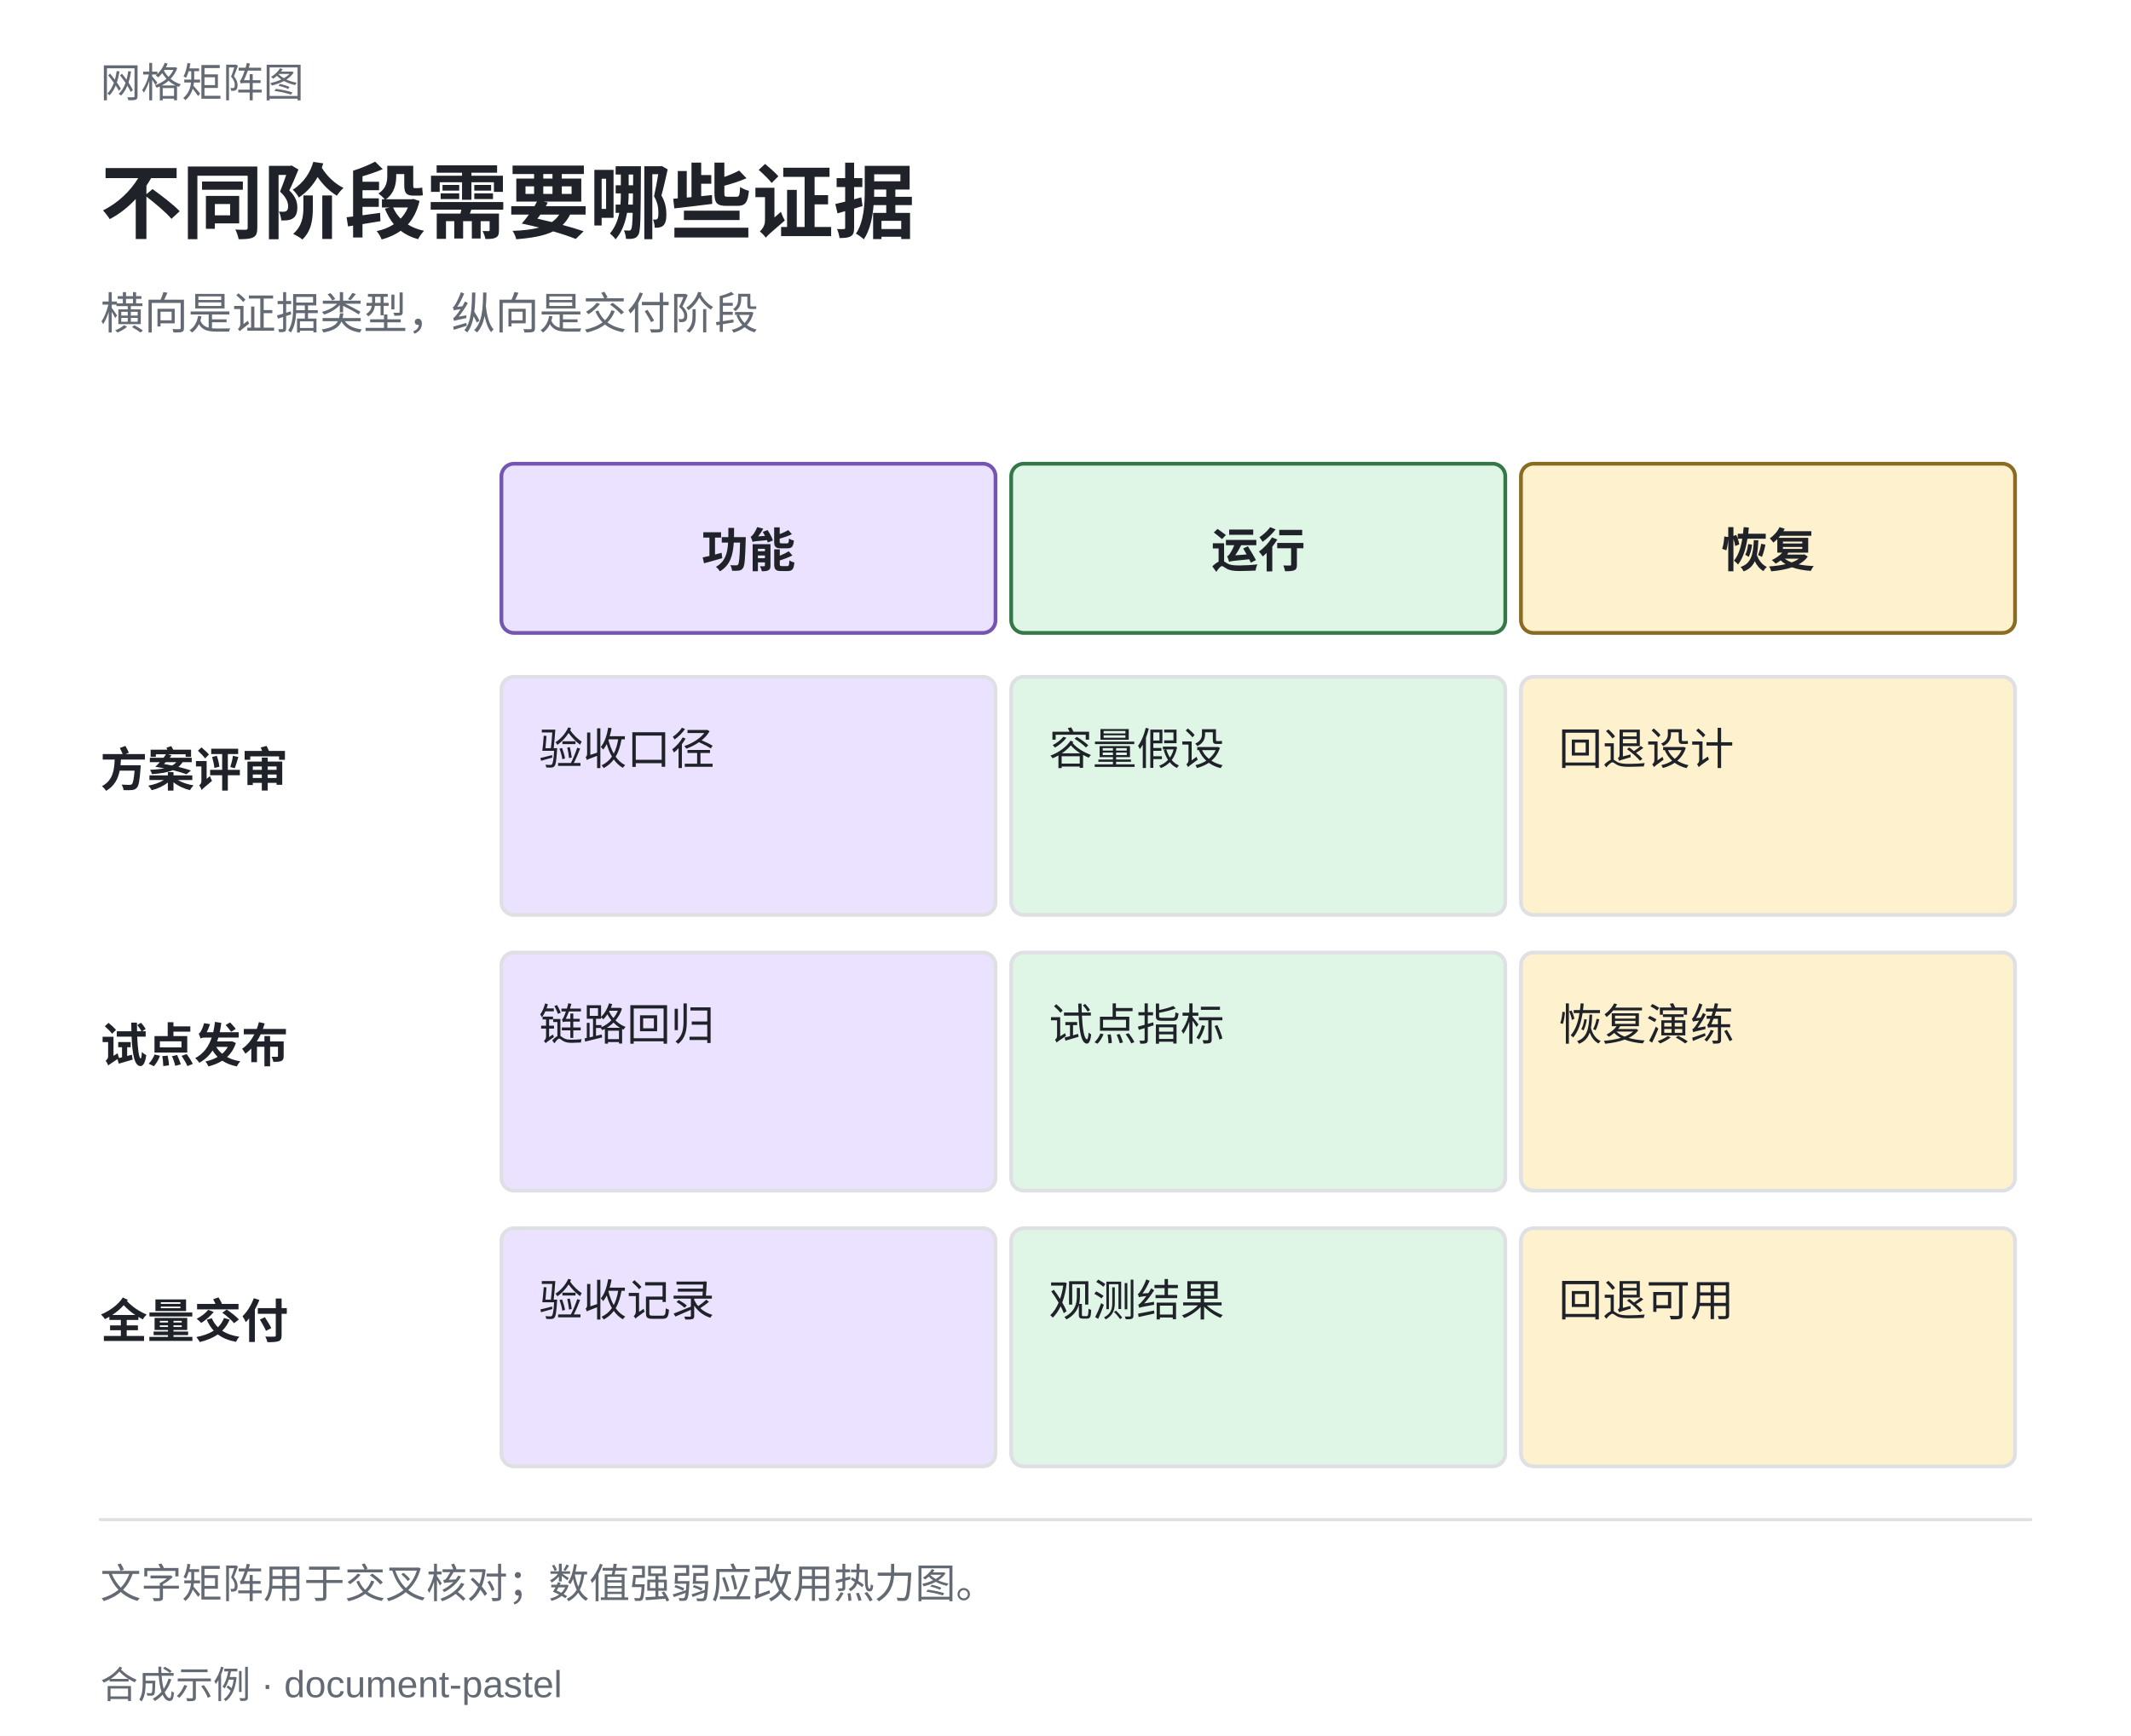
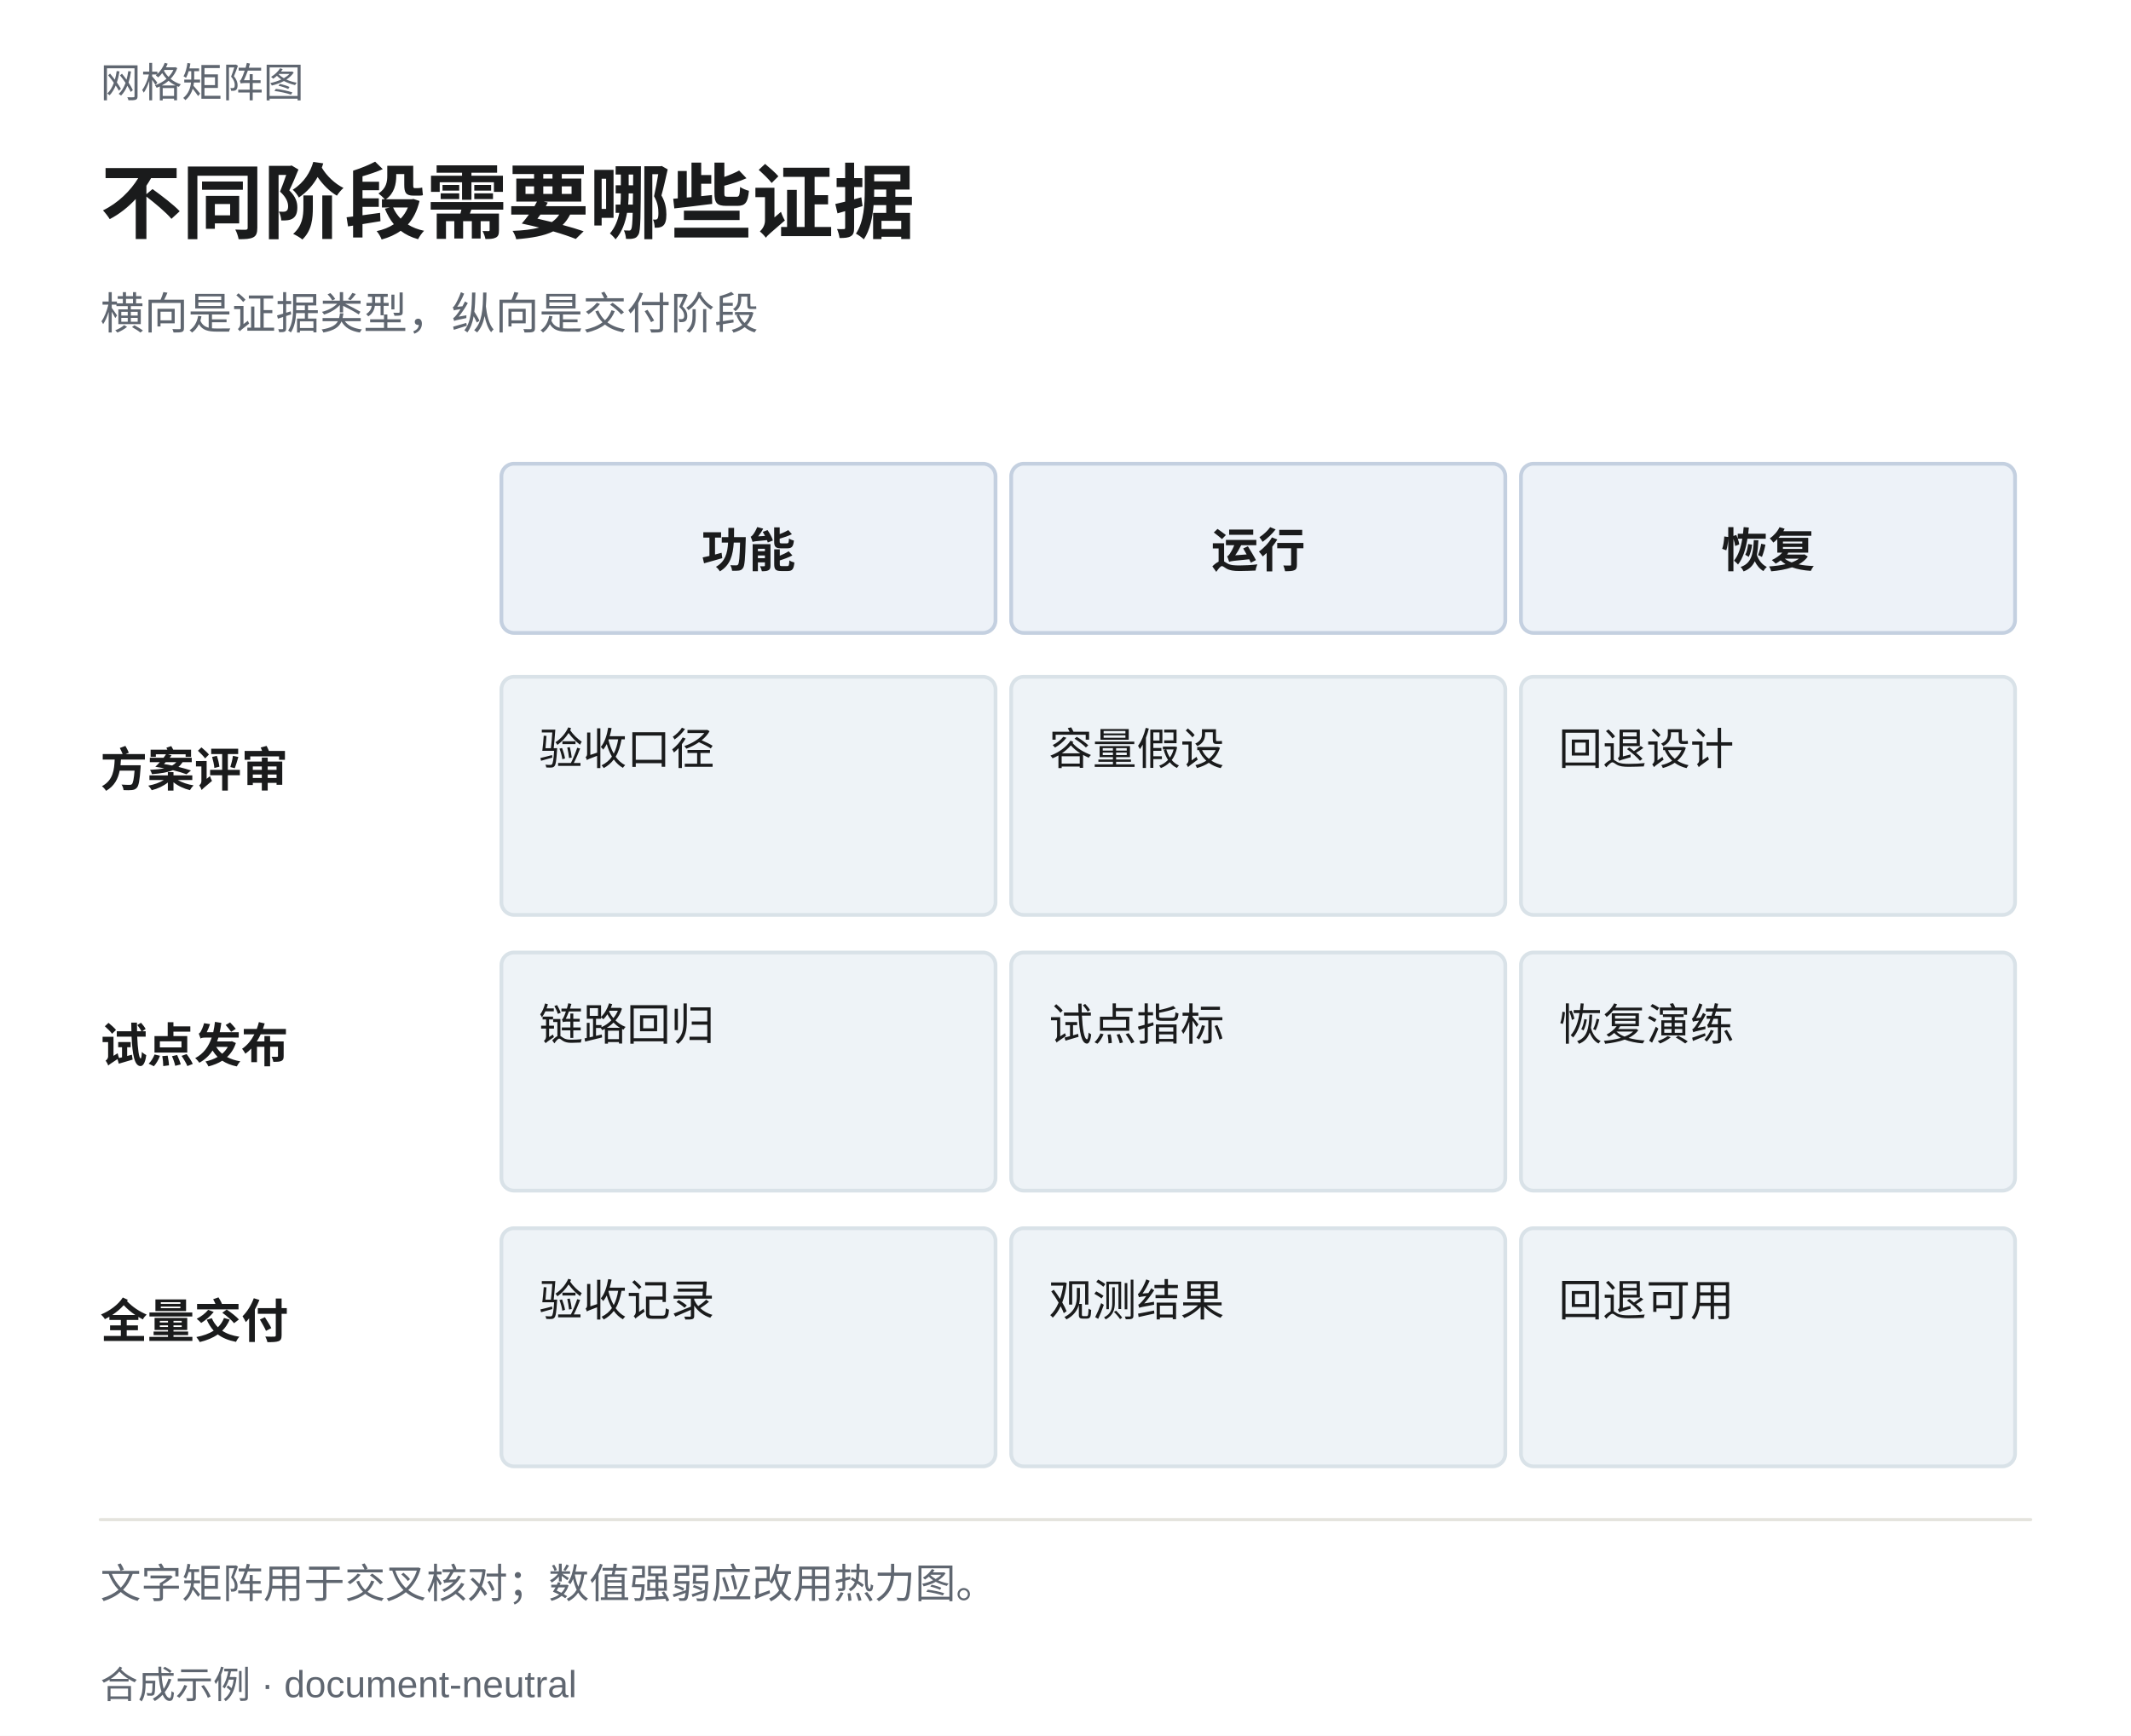
<svg xmlns="http://www.w3.org/2000/svg" width="680" height="554" viewBox="0 0 680 554" role="img">
  <defs>
    <marker id="arrow" viewBox="0 0 10 10" refX="8" refY="5" markerWidth="6" markerHeight="6" orient="auto">
-       <path d="M1 1 L8 5 L1 9" fill="none" stroke="#707680" stroke-width="1.5" />
+       <path d="M1 1 L8 5 L1 9" fill="none" stroke="#5F6670" stroke-width="1.5" />
    </marker>
  </defs>
-   <rect width="680" height="100%" fill="white" />
+   <rect width="680" height="100%" fill="#FFFFFF" />
  <g font-family="Arial, PingFang SC, Noto Sans CJK SC, sans-serif">
-     <text x="32" y="31.0" font-size="13" fill="#646A73" font-weight="400" text-anchor="start">网格矩阵图</text>
-     <text x="32" y="74.0" font-size="26" fill="#1F2329" font-weight="600" text-anchor="start">不同阶段需要哪些证据</text>
-     <text x="32" y="105.0" font-size="14" fill="#646A73" font-weight="400" text-anchor="start">横向是证据类型，纵向是交付阶段</text>
-     <rect x="160.0" y="148" width="157.667" height="54" rx="4" fill="#EAE2FE" stroke="#7456B2" stroke-width="1.2" />
-     <text x="238.833" y="181.0" font-size="15" fill="#1F2329" font-weight="600" text-anchor="middle">功能</text>
-     <rect x="322.667" y="148" width="157.667" height="54" rx="4" fill="#DFF5E5" stroke="#367747" stroke-width="1.2" />
-     <text x="401.5" y="181.0" font-size="15" fill="#1F2329" font-weight="600" text-anchor="middle">运行</text>
-     <rect x="485.333" y="148" width="157.667" height="54" rx="4" fill="#FEF1CE" stroke="#896B21" stroke-width="1.2" />
-     <text x="564.167" y="181.0" font-size="15" fill="#1F2329" font-weight="600" text-anchor="middle">恢复</text>
-     <text x="32" y="251.0" font-size="15" fill="#1F2329" font-weight="600" text-anchor="start">方案评审</text>
-     <rect x="160.0" y="216" width="157.667" height="76" rx="4" fill="#EAE2FE" stroke="#DEE0E3" stroke-width="1.2" />
-     <text x="172.0" y="244.0" font-size="14" fill="#1F2329" font-weight="400" text-anchor="start">验收口径</text>
-     <rect x="322.667" y="216" width="157.667" height="76" rx="4" fill="#DFF5E5" stroke="#DEE0E3" stroke-width="1.2" />
-     <text x="334.667" y="244.0" font-size="14" fill="#1F2329" font-weight="400" text-anchor="start">容量假设</text>
-     <rect x="485.333" y="216" width="157.667" height="76" rx="4" fill="#FEF1CE" stroke="#DEE0E3" stroke-width="1.2" />
-     <text x="497.333" y="244.0" font-size="14" fill="#1F2329" font-weight="400" text-anchor="start">回退设计</text>
-     <text x="32" y="339.0" font-size="15" fill="#1F2329" font-weight="600" text-anchor="start">试点发布</text>
-     <rect x="160.0" y="304" width="157.667" height="76" rx="4" fill="#EAE2FE" stroke="#DEE0E3" stroke-width="1.2" />
-     <text x="172.0" y="332.0" font-size="14" fill="#1F2329" font-weight="400" text-anchor="start">链路回归</text>
-     <rect x="322.667" y="304" width="157.667" height="76" rx="4" fill="#DFF5E5" stroke="#DEE0E3" stroke-width="1.2" />
-     <text x="334.667" y="332.0" font-size="14" fill="#1F2329" font-weight="400" text-anchor="start">试点指标</text>
-     <rect x="485.333" y="304" width="157.667" height="76" rx="4" fill="#FEF1CE" stroke="#DEE0E3" stroke-width="1.2" />
-     <text x="497.333" y="332.0" font-size="14" fill="#1F2329" font-weight="400" text-anchor="start">恢复演练</text>
-     <text x="32" y="427.0" font-size="15" fill="#1F2329" font-weight="600" text-anchor="start">全量交付</text>
-     <rect x="160.0" y="392" width="157.667" height="76" rx="4" fill="#EAE2FE" stroke="#DEE0E3" stroke-width="1.2" />
-     <text x="172.0" y="420.0" font-size="14" fill="#1F2329" font-weight="400" text-anchor="start">验收记录</text>
-     <rect x="322.667" y="392" width="157.667" height="76" rx="4" fill="#DFF5E5" stroke="#DEE0E3" stroke-width="1.2" />
-     <text x="334.667" y="420.0" font-size="14" fill="#1F2329" font-weight="400" text-anchor="start">观测结果</text>
-     <rect x="485.333" y="392" width="157.667" height="76" rx="4" fill="#FEF1CE" stroke="#DEE0E3" stroke-width="1.2" />
-     <text x="497.333" y="420.0" font-size="14" fill="#1F2329" font-weight="400" text-anchor="start">回退可用</text>
-     <path d="M32 485 H648" fill="none" stroke="#DEE0E3" stroke-width="1" stroke-linecap="round" stroke-linejoin="round" />
-     <text x="32" y="510.0" font-size="13" fill="#646A73" font-weight="400" text-anchor="start">文字矩阵用于交叉核对；数值强弱应改用热力图。</text>
-     <text x="32" y="542.0" font-size="12" fill="#646A73" font-weight="400" text-anchor="start">合成示例 · document-pastel</text>
+     <text x="32" y="31.0" font-size="13" fill="#5F6670" font-weight="400" text-anchor="start">网格矩阵图</text>
+     <text x="32" y="74.0" font-size="26" fill="#1A1B1C" font-weight="600" text-anchor="start">不同阶段需要哪些证据</text>
+     <text x="32" y="105.0" font-size="14" fill="#5F6670" font-weight="400" text-anchor="start">横向是证据类型，纵向是交付阶段</text>
+     <rect x="160.0" y="148" width="157.667" height="54" rx="4" fill="#EDF2F8" stroke="#C4D0E0" stroke-width="1.2" />
+     <text x="238.833" y="181.0" font-size="15" fill="#1A1B1C" font-weight="600" text-anchor="middle">功能</text>
+     <rect x="322.667" y="148" width="157.667" height="54" rx="4" fill="#EDF2F8" stroke="#C4D0E0" stroke-width="1.2" />
+     <text x="401.5" y="181.0" font-size="15" fill="#1A1B1C" font-weight="600" text-anchor="middle">运行</text>
+     <rect x="485.333" y="148" width="157.667" height="54" rx="4" fill="#EDF2F8" stroke="#C4D0E0" stroke-width="1.2" />
+     <text x="564.167" y="181.0" font-size="15" fill="#1A1B1C" font-weight="600" text-anchor="middle">恢复</text>
+     <text x="32" y="251.0" font-size="15" fill="#1A1B1C" font-weight="600" text-anchor="start">方案评审</text>
+     <rect x="160.0" y="216" width="157.667" height="76" rx="4" fill="#EEF3F7" stroke="#D9E2E8" stroke-width="1.2" />
+     <text x="172.0" y="244.0" font-size="14" fill="#1A1B1C" font-weight="400" text-anchor="start">验收口径</text>
+     <rect x="322.667" y="216" width="157.667" height="76" rx="4" fill="#EEF3F7" stroke="#D9E2E8" stroke-width="1.2" />
+     <text x="334.667" y="244.0" font-size="14" fill="#1A1B1C" font-weight="400" text-anchor="start">容量假设</text>
+     <rect x="485.333" y="216" width="157.667" height="76" rx="4" fill="#EEF3F7" stroke="#D9E2E8" stroke-width="1.2" />
+     <text x="497.333" y="244.0" font-size="14" fill="#1A1B1C" font-weight="400" text-anchor="start">回退设计</text>
+     <text x="32" y="339.0" font-size="15" fill="#1A1B1C" font-weight="600" text-anchor="start">试点发布</text>
+     <rect x="160.0" y="304" width="157.667" height="76" rx="4" fill="#EEF3F7" stroke="#D9E2E8" stroke-width="1.2" />
+     <text x="172.0" y="332.0" font-size="14" fill="#1A1B1C" font-weight="400" text-anchor="start">链路回归</text>
+     <rect x="322.667" y="304" width="157.667" height="76" rx="4" fill="#EEF3F7" stroke="#D9E2E8" stroke-width="1.2" />
+     <text x="334.667" y="332.0" font-size="14" fill="#1A1B1C" font-weight="400" text-anchor="start">试点指标</text>
+     <rect x="485.333" y="304" width="157.667" height="76" rx="4" fill="#EEF3F7" stroke="#D9E2E8" stroke-width="1.2" />
+     <text x="497.333" y="332.0" font-size="14" fill="#1A1B1C" font-weight="400" text-anchor="start">恢复演练</text>
+     <text x="32" y="427.0" font-size="15" fill="#1A1B1C" font-weight="600" text-anchor="start">全量交付</text>
+     <rect x="160.0" y="392" width="157.667" height="76" rx="4" fill="#EEF3F7" stroke="#D9E2E8" stroke-width="1.2" />
+     <text x="172.0" y="420.0" font-size="14" fill="#1A1B1C" font-weight="400" text-anchor="start">验收记录</text>
+     <rect x="322.667" y="392" width="157.667" height="76" rx="4" fill="#EEF3F7" stroke="#D9E2E8" stroke-width="1.2" />
+     <text x="334.667" y="420.0" font-size="14" fill="#1A1B1C" font-weight="400" text-anchor="start">观测结果</text>
+     <rect x="485.333" y="392" width="157.667" height="76" rx="4" fill="#EEF3F7" stroke="#D9E2E8" stroke-width="1.2" />
+     <text x="497.333" y="420.0" font-size="14" fill="#1A1B1C" font-weight="400" text-anchor="start">回退可用</text>
+     <path d="M32 485 H648" fill="none" stroke="#E4E3DD" stroke-width="1" stroke-linecap="round" stroke-linejoin="round" />
+     <text x="32" y="510.0" font-size="13" fill="#5F6670" font-weight="400" text-anchor="start">文字矩阵用于交叉核对；数值强弱应改用热力图。</text>
+     <text x="32" y="542.0" font-size="12" fill="#5F6670" font-weight="400" text-anchor="start">合成示例 · document-neutral</text>
  </g>
</svg>
